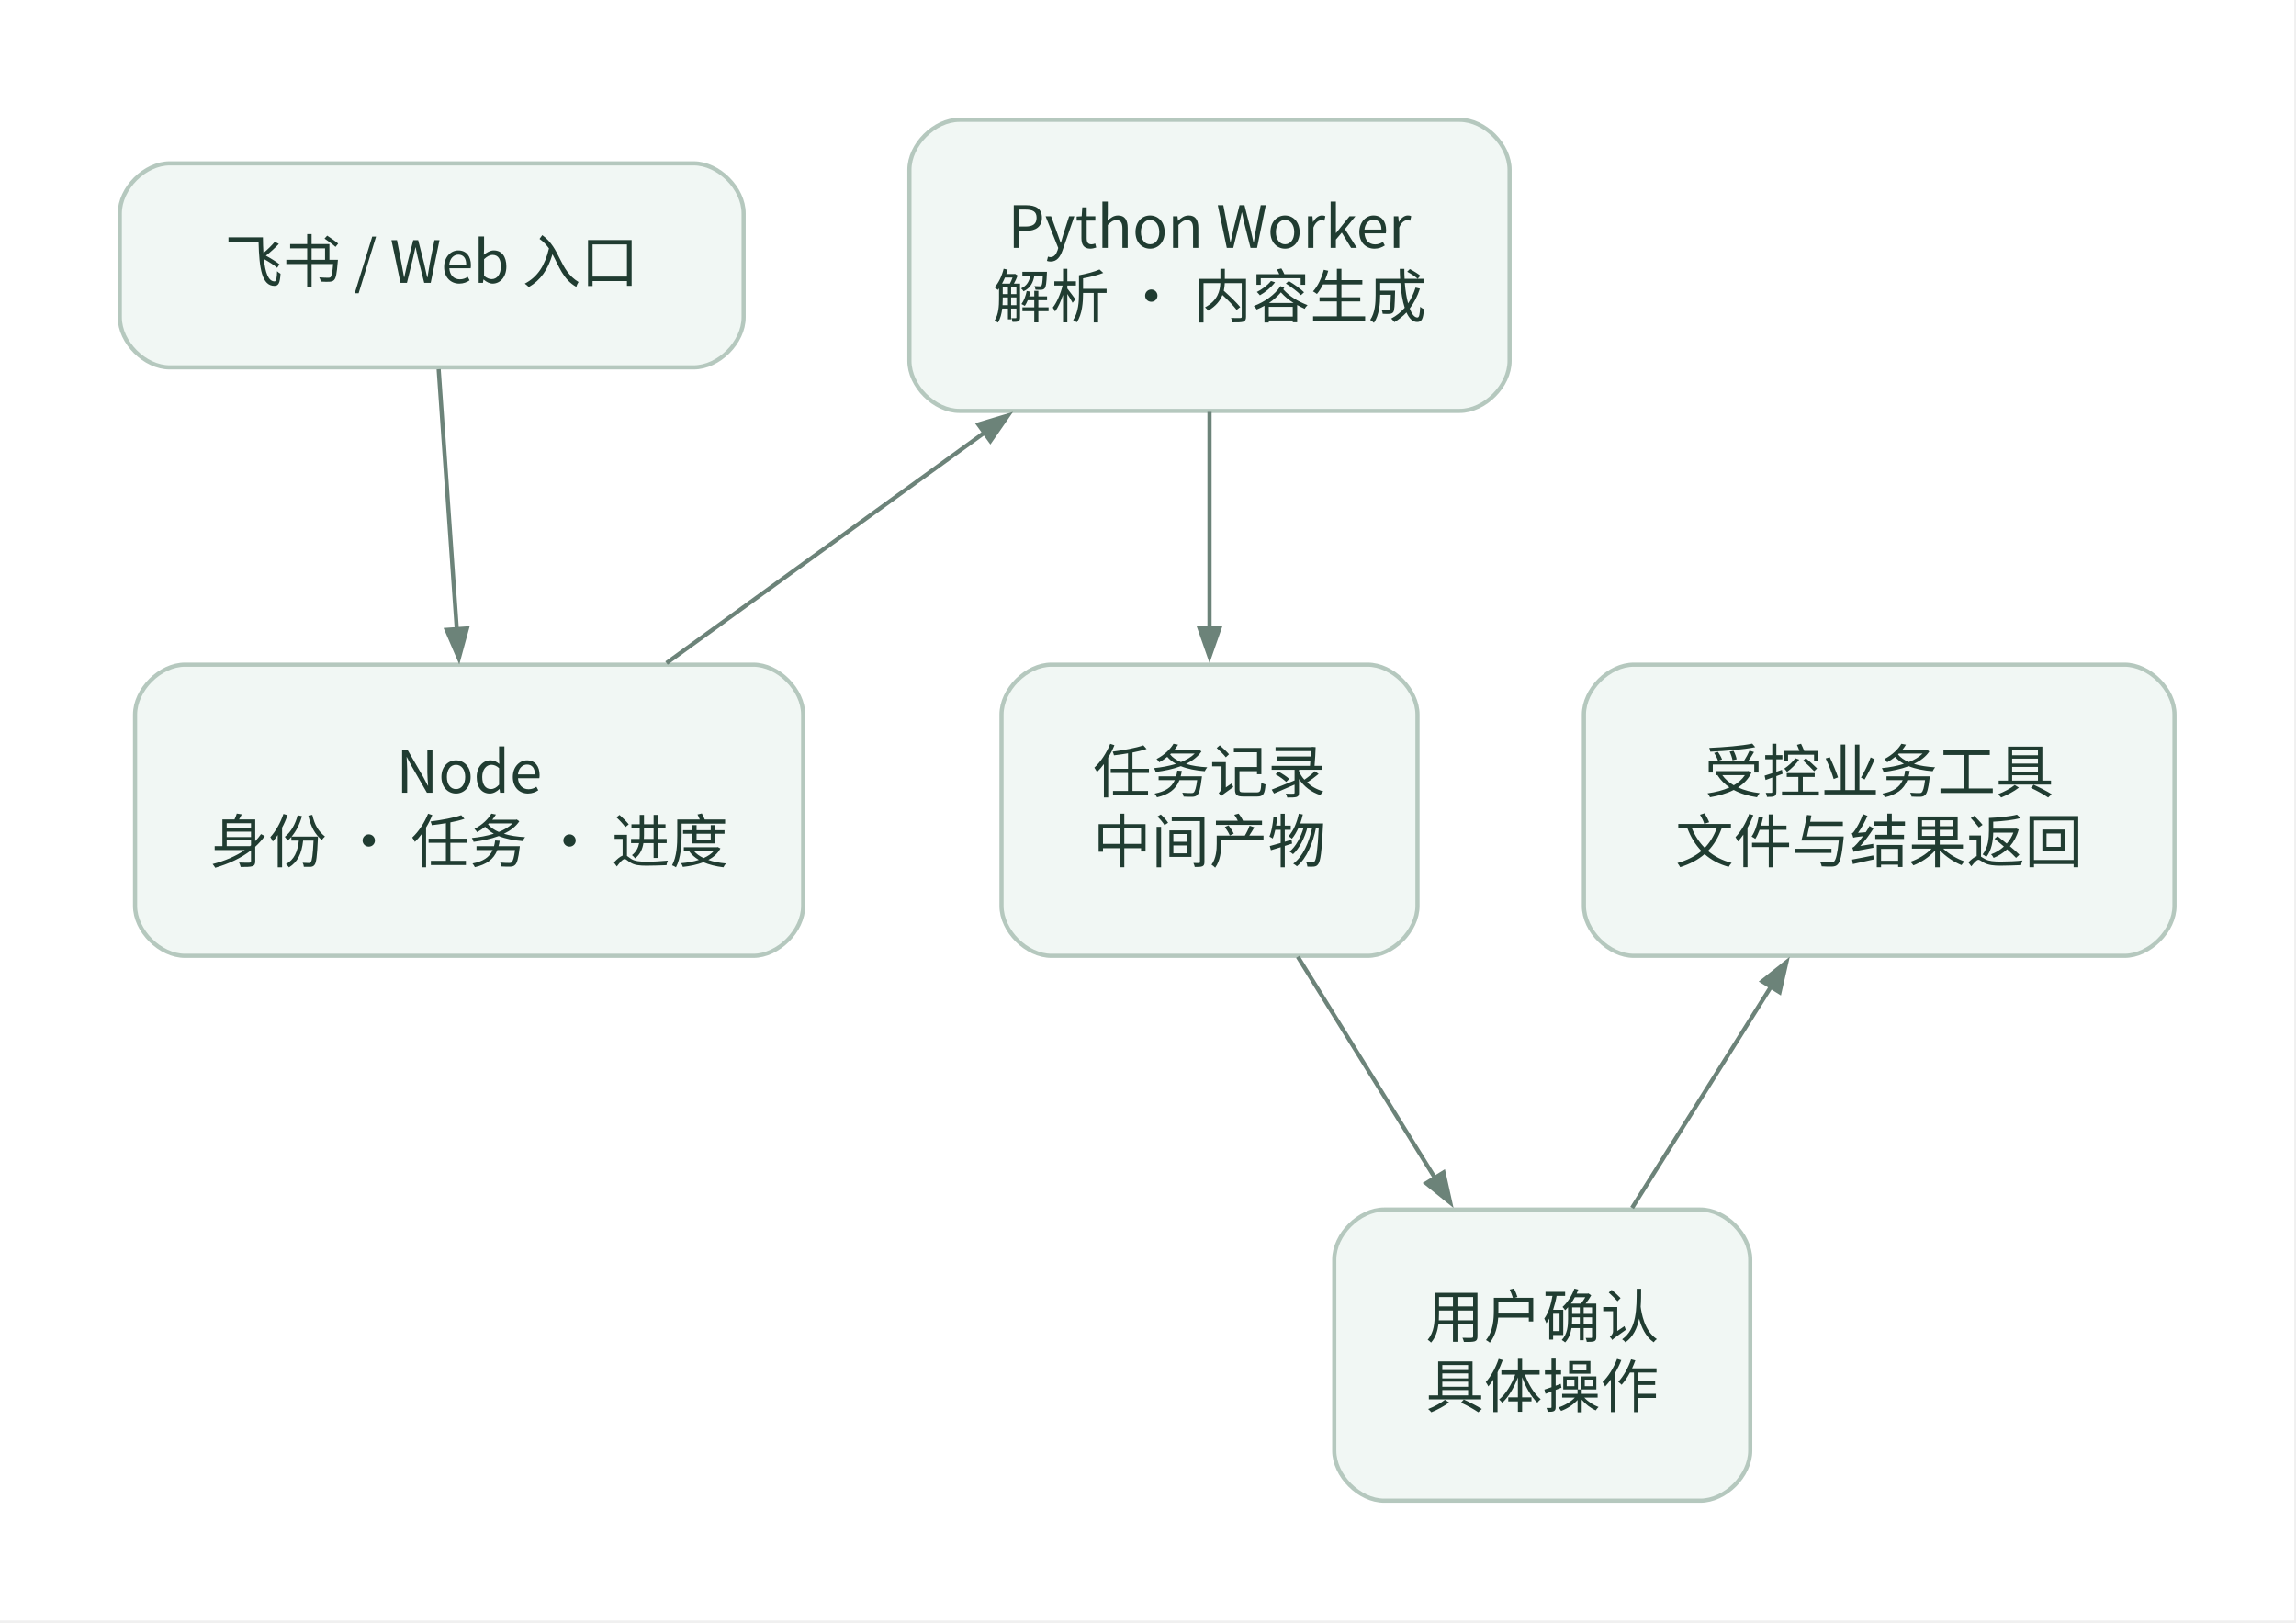
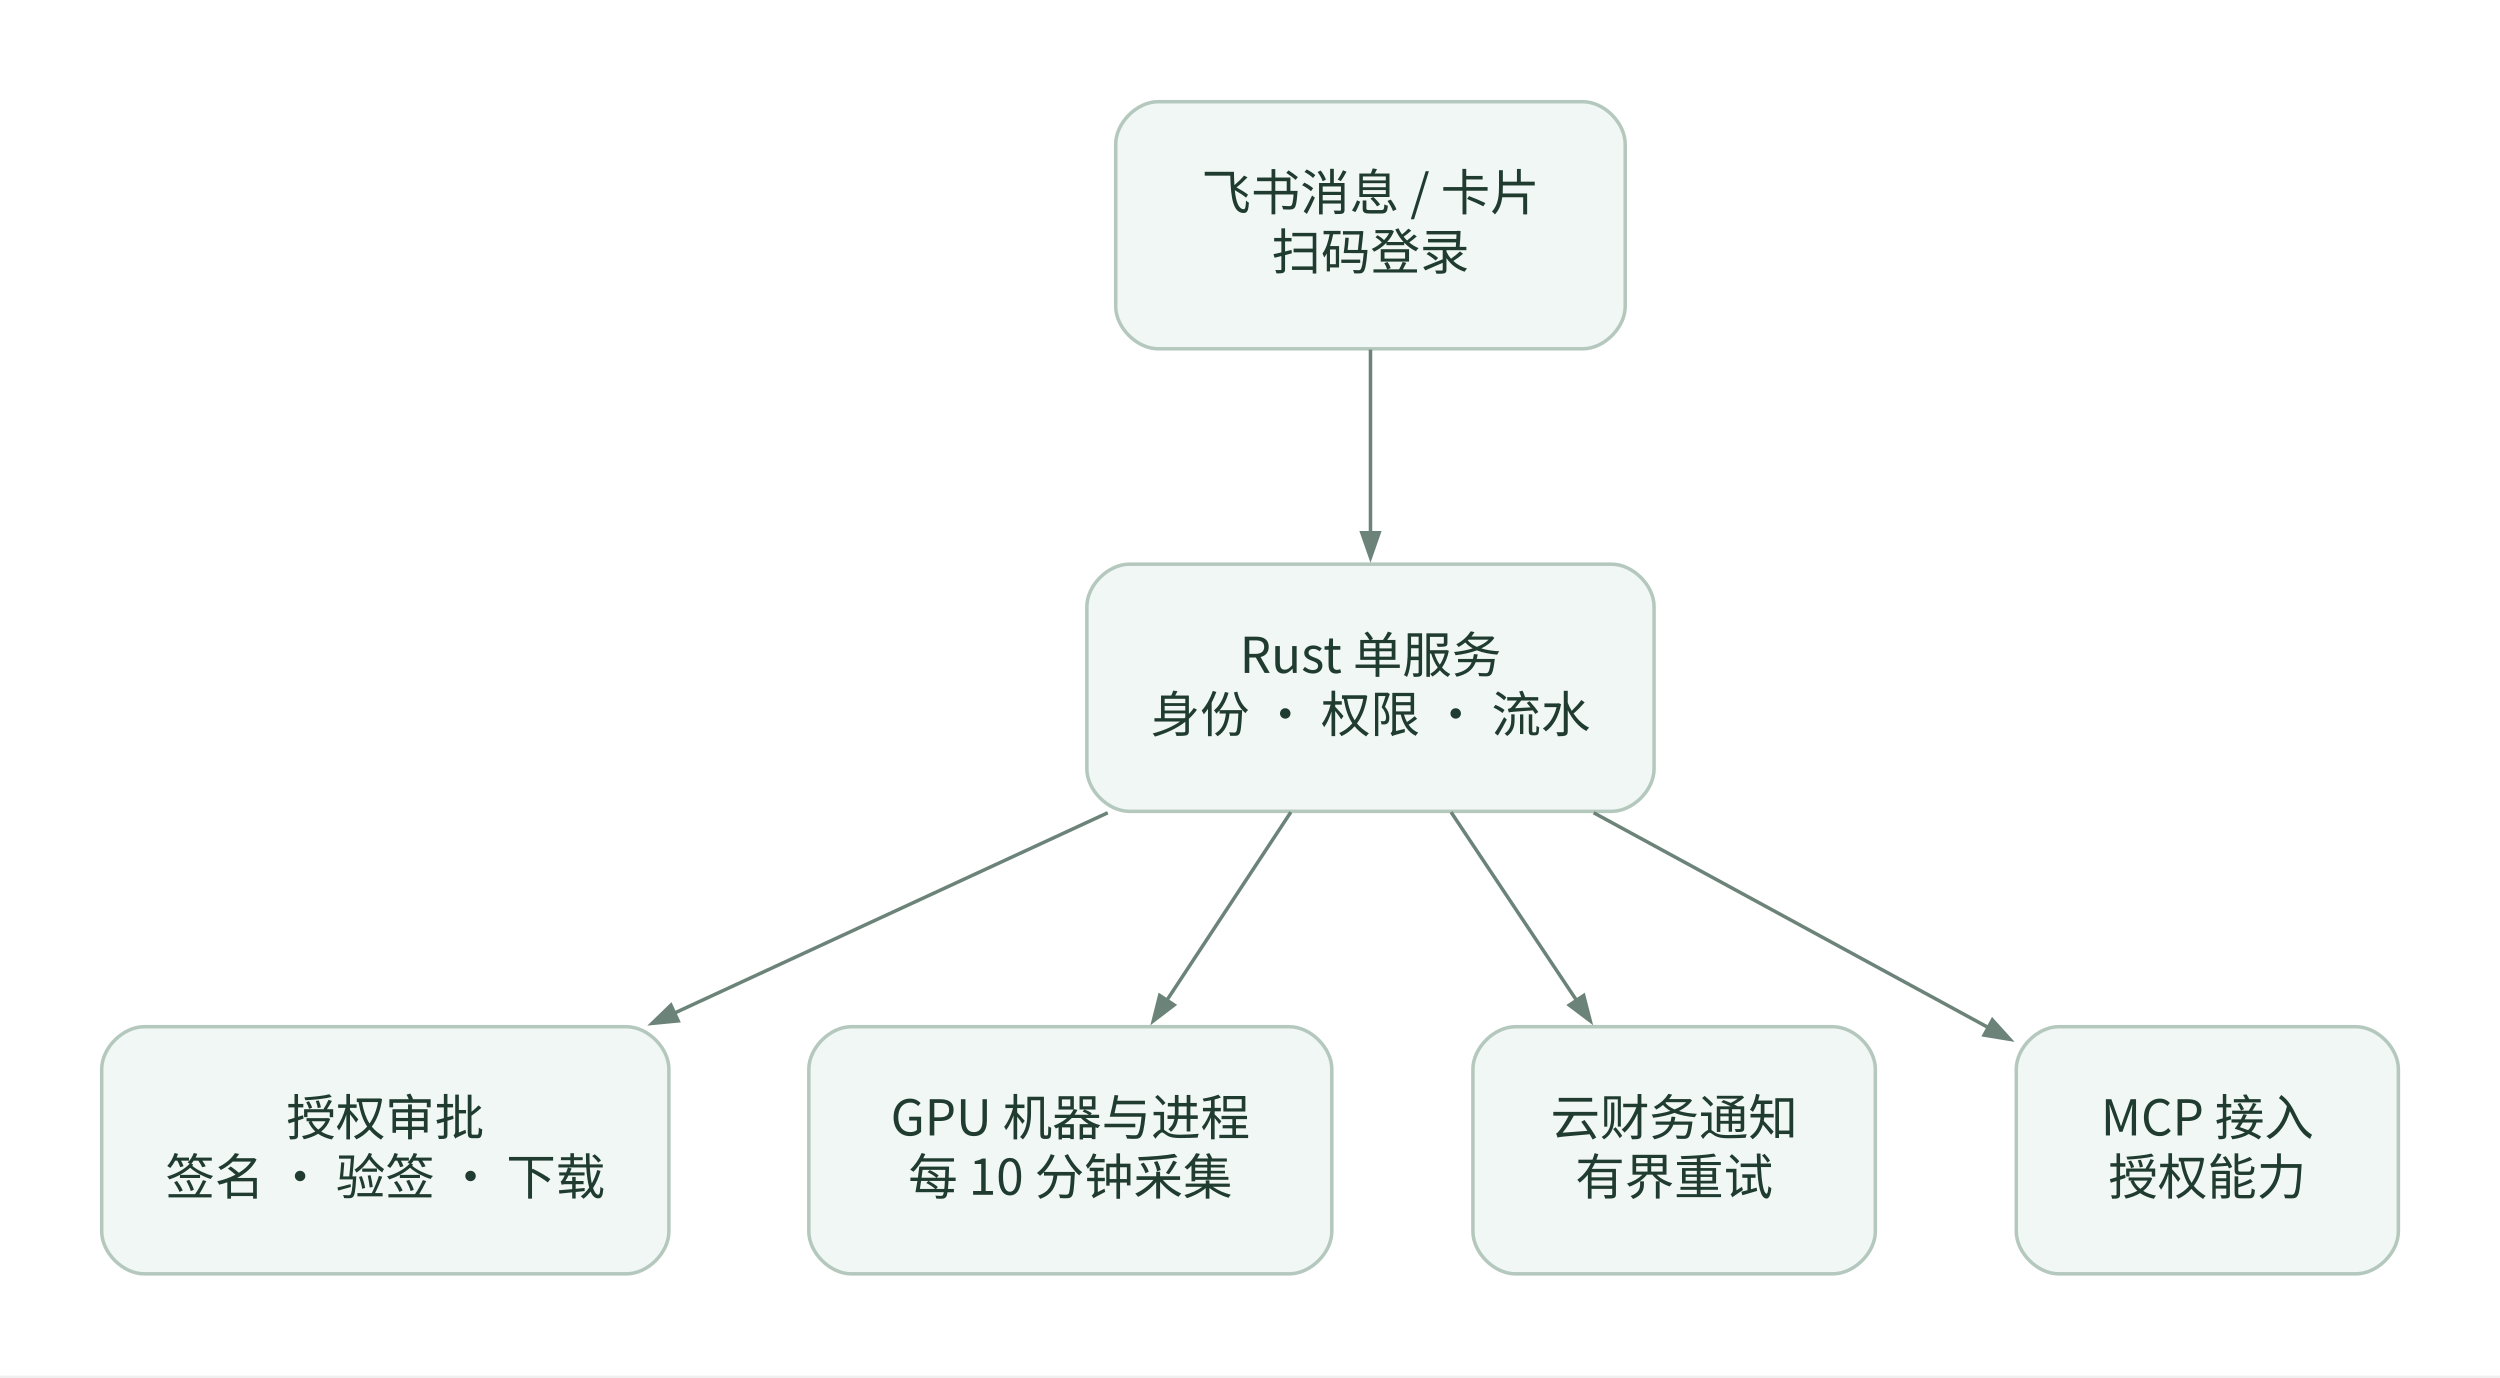
- <svg xmlns="http://www.w3.org/2000/svg" width="552pt" height="390pt" viewBox="0.00 0.00 552.00 390.00">
+ <svg xmlns="http://www.w3.org/2000/svg" width="708pt" height="390pt" viewBox="0.00 0.00 708.00 390.00">
  <g id="graph0" class="graph" transform="scale(1 1) rotate(0) translate(28.8 360.75)">
-     <polygon fill="#ffffff" stroke="none" points="-28.8,28.8 -28.8,-360.75 522.78,-360.75 522.78,28.8 -28.8,28.8" />
+     <polygon fill="#ffffff" stroke="none" points="-28.8,28.8 -28.8,-360.75 679.22,-360.75 679.22,28.8 -28.8,28.8" />
    <g id="node1" class="node">
-       <path fill="#f1f7f4" stroke="#b5c8be" d="M137.98,-321.48C137.98,-321.48 12,-321.48 12,-321.48 6,-321.48 0,-315.48 0,-309.48 0,-309.48 0,-284.44 0,-284.44 0,-278.44 6,-272.44 12,-272.44 12,-272.44 137.98,-272.44 137.98,-272.44 143.98,-272.44 149.98,-278.44 149.98,-284.44 149.98,-284.44 149.98,-309.48 149.98,-309.48 149.98,-315.48 143.98,-321.48 137.98,-321.48" />
-       <text xml:space="preserve" text-anchor="middle" x="74.99" y="-292.76" font-family="PingFang SC,Noto Sans CJK SC,Microsoft YaHei,sans-serif" font-size="14.00" fill="#203c31">飞书 / Web 入口</text>
+       <path fill="#f1f7f4" stroke="#b5c8be" d="M419.46,-331.95C419.46,-331.95 299.17,-331.95 299.17,-331.95 293.17,-331.95 287.17,-325.95 287.17,-319.95 287.17,-319.95 287.17,-273.97 287.17,-273.97 287.17,-267.97 293.17,-261.97 299.17,-261.97 299.17,-261.97 419.46,-261.97 419.46,-261.97 425.46,-261.97 431.46,-267.97 431.46,-273.97 431.46,-273.97 431.46,-319.95 431.46,-319.95 431.46,-325.95 425.46,-331.95 419.46,-331.95" />
+       <text xml:space="preserve" text-anchor="middle" x="359.32" y="-301.16" font-family="PingFang SC,Noto Sans CJK SC,Microsoft YaHei,sans-serif" font-size="14.00" fill="#203c31">飞书消息 / 卡片</text>
+       <text xml:space="preserve" text-anchor="middle" x="359.32" y="-284.36" font-family="PingFang SC,Noto Sans CJK SC,Microsoft YaHei,sans-serif" font-size="14.00" fill="#203c31">扫码登录</text>
    </g>
    <g id="node2" class="node">
-       <path fill="#f1f7f4" stroke="#b5c8be" d="M152.3,-200.97C152.3,-200.97 15.67,-200.97 15.67,-200.97 9.67,-200.97 3.67,-194.97 3.67,-188.97 3.67,-188.97 3.67,-142.98 3.67,-142.98 3.67,-136.98 9.67,-130.98 15.67,-130.98 15.67,-130.98 152.3,-130.98 152.3,-130.98 158.3,-130.98 164.3,-136.98 164.3,-142.98 164.3,-142.98 164.3,-188.97 164.3,-188.97 164.3,-194.97 158.3,-200.97 152.3,-200.97" />
-       <text xml:space="preserve" text-anchor="middle" x="83.99" y="-170.18" font-family="PingFang SC,Noto Sans CJK SC,Microsoft YaHei,sans-serif" font-size="14.00" fill="#203c31">Node</text>
-       <text xml:space="preserve" text-anchor="middle" x="83.99" y="-153.38" font-family="PingFang SC,Noto Sans CJK SC,Microsoft YaHei,sans-serif" font-size="14.00" fill="#203c31">身份 · 任务 · 进度</text>
+       <path fill="#f1f7f4" stroke="#b5c8be" d="M427.63,-200.97C427.63,-200.97 291,-200.97 291,-200.97 285,-200.97 279,-194.97 279,-188.97 279,-188.97 279,-142.98 279,-142.98 279,-136.98 285,-130.98 291,-130.98 291,-130.98 427.63,-130.98 427.63,-130.98 433.63,-130.98 439.63,-136.98 439.63,-142.98 439.63,-142.98 439.63,-188.97 439.63,-188.97 439.63,-194.97 433.63,-200.97 427.63,-200.97" />
+       <text xml:space="preserve" text-anchor="middle" x="359.32" y="-170.18" font-family="PingFang SC,Noto Sans CJK SC,Microsoft YaHei,sans-serif" font-size="14.00" fill="#203c31">Rust 单服务</text>
+       <text xml:space="preserve" text-anchor="middle" x="359.32" y="-153.38" font-family="PingFang SC,Noto Sans CJK SC,Microsoft YaHei,sans-serif" font-size="14.00" fill="#203c31">身份 · 权限 · 流水</text>
    </g>
    <g id="edge1" class="edge">
-       <path fill="none" stroke="#6c8379" d="M76.66,-272C77.88,-254.46 79.58,-230.18 81.03,-209.39" />
-       <polygon fill="#6c8379" stroke="#6c8379" points="83.46,-209.68 81.51,-202.53 78.58,-209.34 83.46,-209.68" />
+       <path fill="none" stroke="#6c8379" d="M359.32,-261.73C359.32,-245.7 359.32,-226.44 359.32,-209.48" />
+       <polygon fill="#6c8379" stroke="#6c8379" points="361.77,-209.88 359.32,-202.88 356.87,-209.88 361.77,-209.88" />
    </g>
    <g id="node3" class="node">
-       <path fill="#f1f7f4" stroke="#b5c8be" d="M322.13,-331.95C322.13,-331.95 201.84,-331.95 201.84,-331.95 195.84,-331.95 189.84,-325.95 189.84,-319.95 189.84,-319.95 189.84,-273.97 189.84,-273.97 189.84,-267.97 195.84,-261.97 201.84,-261.97 201.84,-261.97 322.13,-261.97 322.13,-261.97 328.13,-261.97 334.13,-267.97 334.13,-273.97 334.13,-273.97 334.13,-319.95 334.13,-319.95 334.13,-325.95 328.13,-331.95 322.13,-331.95" />
-       <text xml:space="preserve" text-anchor="middle" x="261.99" y="-301.16" font-family="PingFang SC,Noto Sans CJK SC,Microsoft YaHei,sans-serif" font-size="14.00" fill="#203c31">Python Worker</text>
-       <text xml:space="preserve" text-anchor="middle" x="261.99" y="-284.36" font-family="PingFang SC,Noto Sans CJK SC,Microsoft YaHei,sans-serif" font-size="14.00" fill="#203c31">解析 · 内容生成</text>
+       <path fill="#f1f7f4" stroke="#b5c8be" d="M148.63,-69.98C148.63,-69.98 12,-69.98 12,-69.98 6,-69.98 0,-63.98 0,-57.98 0,-57.98 0,-12 0,-12 0,-6 6,0 12,0 12,0 148.63,0 148.63,0 154.63,0 160.63,-6 160.63,-12 160.63,-12 160.63,-57.98 160.63,-57.98 160.63,-63.98 154.63,-69.98 148.63,-69.98" />
+       <text xml:space="preserve" text-anchor="middle" x="80.32" y="-39.19" font-family="PingFang SC,Noto Sans CJK SC,Microsoft YaHei,sans-serif" font-size="14.00" fill="#203c31">授权审批</text>
+       <text xml:space="preserve" text-anchor="middle" x="80.32" y="-22.39" font-family="PingFang SC,Noto Sans CJK SC,Microsoft YaHei,sans-serif" font-size="14.00" fill="#203c31">签名 · 验签 · 下载</text>
    </g>
    <g id="edge2" class="edge">
-       <path fill="none" stroke="#6c8379" d="M131.44,-201.36C155.01,-218.44 183.59,-239.15 207.99,-256.83" />
-       <polygon fill="#6c8379" stroke="#6c8379" points="206.42,-258.72 213.53,-260.85 209.3,-254.75 206.42,-258.72" />
+       <path fill="none" stroke="#6c8379" d="M284.92,-130.58C247.08,-113.09 201.01,-91.79 162.18,-73.84" />
+       <polygon fill="#6c8379" stroke="#6c8379" points="163.26,-71.64 155.88,-70.93 161.21,-76.09 163.26,-71.64" />
    </g>
    <g id="node4" class="node">
-       <path fill="#f1f7f4" stroke="#b5c8be" d="M299.99,-200.97C299.99,-200.97 223.98,-200.97 223.98,-200.97 217.98,-200.97 211.98,-194.97 211.98,-188.97 211.98,-188.97 211.98,-142.98 211.98,-142.98 211.98,-136.98 217.98,-130.98 223.98,-130.98 223.98,-130.98 299.99,-130.98 299.99,-130.98 305.99,-130.98 311.99,-136.98 311.99,-142.98 311.99,-142.98 311.99,-188.97 311.99,-188.97 311.99,-194.97 305.99,-200.97 299.99,-200.97" />
-       <text xml:space="preserve" text-anchor="middle" x="261.99" y="-170.18" font-family="PingFang SC,Noto Sans CJK SC,Microsoft YaHei,sans-serif" font-size="14.00" fill="#203c31">任务记录</text>
-       <text xml:space="preserve" text-anchor="middle" x="261.99" y="-153.38" font-family="PingFang SC,Noto Sans CJK SC,Microsoft YaHei,sans-serif" font-size="14.00" fill="#203c31">中间产物</text>
+       <path fill="#f1f7f4" stroke="#b5c8be" d="M336.37,-69.98C336.37,-69.98 212.26,-69.98 212.26,-69.98 206.26,-69.98 200.26,-63.98 200.26,-57.98 200.26,-57.98 200.26,-12 200.26,-12 200.26,-6 206.26,0 212.26,0 212.26,0 336.37,0 336.37,0 342.37,0 348.37,-6 348.37,-12 348.37,-12 348.37,-57.98 348.37,-57.98 348.37,-63.98 342.37,-69.98 336.37,-69.98" />
+       <text xml:space="preserve" text-anchor="middle" x="274.32" y="-39.19" font-family="PingFang SC,Noto Sans CJK SC,Microsoft YaHei,sans-serif" font-size="14.00" fill="#203c31">GPU 机器与进程</text>
+       <text xml:space="preserve" text-anchor="middle" x="274.32" y="-22.39" font-family="PingFang SC,Noto Sans CJK SC,Microsoft YaHei,sans-serif" font-size="14.00" fill="#203c31">每 10 分钟采集</text>
+     </g>
+     <g id="edge3" class="edge">
+       <path fill="none" stroke="#6c8379" d="M336.76,-130.75C325.91,-114.28 312.81,-94.4 301.41,-77.11" />
+       <polygon fill="#6c8379" stroke="#6c8379" points="303.71,-76.14 297.81,-71.64 299.62,-78.84 303.71,-76.14" />
+     </g>
+     <g id="node5" class="node">
+       <path fill="#f1f7f4" stroke="#b5c8be" d="M490.3,-69.98C490.3,-69.98 400.33,-69.98 400.33,-69.98 394.33,-69.98 388.33,-63.98 388.33,-57.98 388.33,-57.98 388.33,-12 388.33,-12 388.33,-6 394.33,0 400.33,0 400.33,0 490.3,0 490.3,0 496.3,0 502.3,-6 502.3,-12 502.3,-12 502.3,-57.98 502.3,-57.98 502.3,-63.98 496.3,-69.98 490.3,-69.98" />
+       <text xml:space="preserve" text-anchor="middle" x="445.32" y="-39.19" font-family="PingFang SC,Noto Sans CJK SC,Microsoft YaHei,sans-serif" font-size="14.00" fill="#203c31">云财务通知</text>
+       <text xml:space="preserve" text-anchor="middle" x="445.32" y="-22.39" font-family="PingFang SC,Noto Sans CJK SC,Microsoft YaHei,sans-serif" font-size="14.00" fill="#203c31">有界重试</text>
+     </g>
+     <g id="edge4" class="edge">
+       <path fill="none" stroke="#6c8379" d="M382.14,-130.75C393.12,-114.28 406.37,-94.4 417.9,-77.11" />
+       <polygon fill="#6c8379" stroke="#6c8379" points="419.7,-78.82 421.55,-71.64 415.63,-76.1 419.7,-78.82" />
+     </g>
+     <g id="node6" class="node">
+       <path fill="#f1f7f4" stroke="#b5c8be" d="M638.42,-69.98C638.42,-69.98 554.21,-69.98 554.21,-69.98 548.21,-69.98 542.21,-63.98 542.21,-57.98 542.21,-57.98 542.21,-12 542.21,-12 542.21,-6 548.21,0 554.21,0 554.21,0 638.42,0 638.42,0 644.42,0 650.42,-6 650.42,-12 650.42,-12 650.42,-57.98 650.42,-57.98 650.42,-63.98 644.42,-69.98 638.42,-69.98" />
+       <text xml:space="preserve" text-anchor="middle" x="596.32" y="-39.19" font-family="PingFang SC,Noto Sans CJK SC,Microsoft YaHei,sans-serif" font-size="14.00" fill="#203c31">MCP 接入</text>
+       <text xml:space="preserve" text-anchor="middle" x="596.32" y="-22.39" font-family="PingFang SC,Noto Sans CJK SC,Microsoft YaHei,sans-serif" font-size="14.00" fill="#203c31">授权能力</text>
    </g>
    <g id="edge5" class="edge">
-       <path fill="none" stroke="#6c8379" d="M261.99,-261.73C261.99,-245.7 261.99,-226.44 261.99,-209.48" />
-       <polygon fill="#6c8379" stroke="#6c8379" points="264.44,-209.88 261.99,-202.88 259.54,-209.88 264.44,-209.88" />
-     </g>
-     <g id="node5" class="node">
-       <path fill="#f1f7f4" stroke="#b5c8be" d="M379.99,-69.98C379.99,-69.98 303.98,-69.98 303.98,-69.98 297.98,-69.98 291.98,-63.98 291.98,-57.98 291.98,-57.98 291.98,-12 291.98,-12 291.98,-6 297.98,0 303.98,0 303.98,0 379.99,0 379.99,0 385.99,0 391.99,-6 391.99,-12 391.99,-12 391.99,-57.98 391.99,-57.98 391.99,-63.98 385.99,-69.98 379.99,-69.98" />
-       <text xml:space="preserve" text-anchor="middle" x="341.99" y="-39.19" font-family="PingFang SC,Noto Sans CJK SC,Microsoft YaHei,sans-serif" font-size="14.00" fill="#203c31">用户确认</text>
-       <text xml:space="preserve" text-anchor="middle" x="341.99" y="-22.39" font-family="PingFang SC,Noto Sans CJK SC,Microsoft YaHei,sans-serif" font-size="14.00" fill="#203c31">具体操作</text>
-     </g>
-     <g id="edge3" class="edge">
-       <path fill="none" stroke="#6c8379" d="M283.22,-130.75C293.34,-114.42 305.54,-94.75 316.2,-77.57" />
-       <polygon fill="#6c8379" stroke="#6c8379" points="318.25,-78.9 319.86,-71.66 314.09,-76.32 318.25,-78.9" />
-     </g>
-     <g id="node6" class="node">
-       <path fill="#f1f7f4" stroke="#b5c8be" d="M481.98,-200.97C481.98,-200.97 364,-200.97 364,-200.97 358,-200.97 352,-194.97 352,-188.97 352,-188.97 352,-142.98 352,-142.98 352,-136.98 358,-130.98 364,-130.98 364,-130.98 481.98,-130.98 481.98,-130.98 487.98,-130.98 493.98,-136.98 493.98,-142.98 493.98,-142.98 493.98,-188.97 493.98,-188.97 493.98,-194.97 487.98,-200.97 481.98,-200.97" />
-       <text xml:space="preserve" text-anchor="middle" x="422.99" y="-170.18" font-family="PingFang SC,Noto Sans CJK SC,Microsoft YaHei,sans-serif" font-size="14.00" fill="#203c31">受控业务工具</text>
-       <text xml:space="preserve" text-anchor="middle" x="422.99" y="-153.38" font-family="PingFang SC,Noto Sans CJK SC,Microsoft YaHei,sans-serif" font-size="14.00" fill="#203c31">文件与结果返回</text>
-     </g>
-     <g id="edge4" class="edge">
-       <path fill="none" stroke="#6c8379" d="M363.58,-70.38C373.85,-86.73 386.2,-106.4 396.98,-123.56" />
-       <polygon fill="#6c8379" stroke="#6c8379" points="394.89,-124.84 400.69,-129.47 399.04,-122.24 394.89,-124.84" />
+       <path fill="none" stroke="#6c8379" d="M422.52,-130.58C457.21,-111.7 500.05,-88.38 534.52,-69.62" />
+       <polygon fill="#6c8379" stroke="#6c8379" points="535.44,-71.91 540.42,-66.41 533.1,-67.61 535.44,-71.91" />
    </g>
  </g>
</svg>
